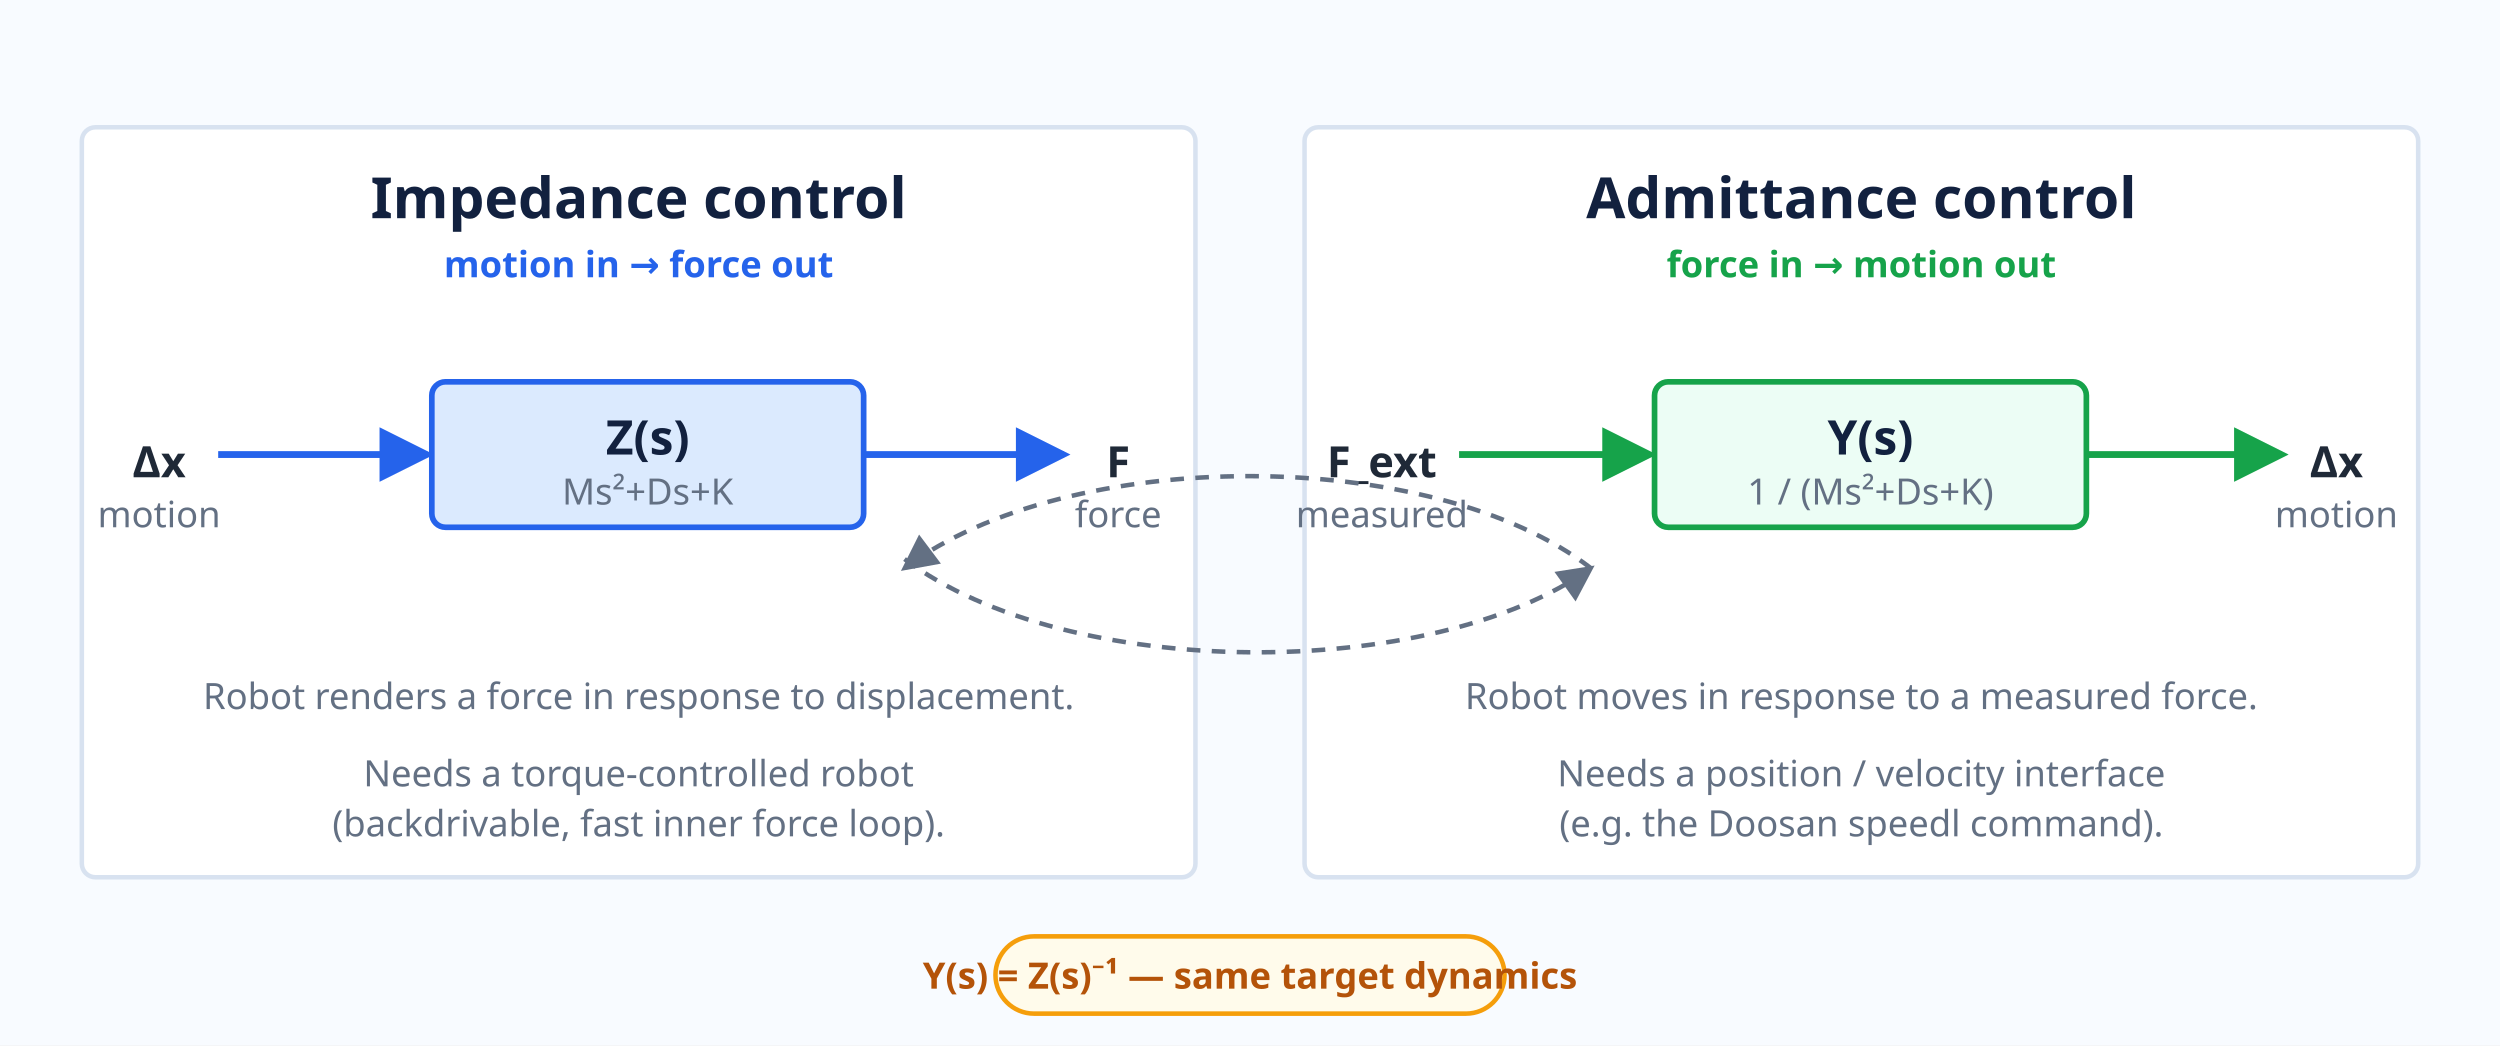
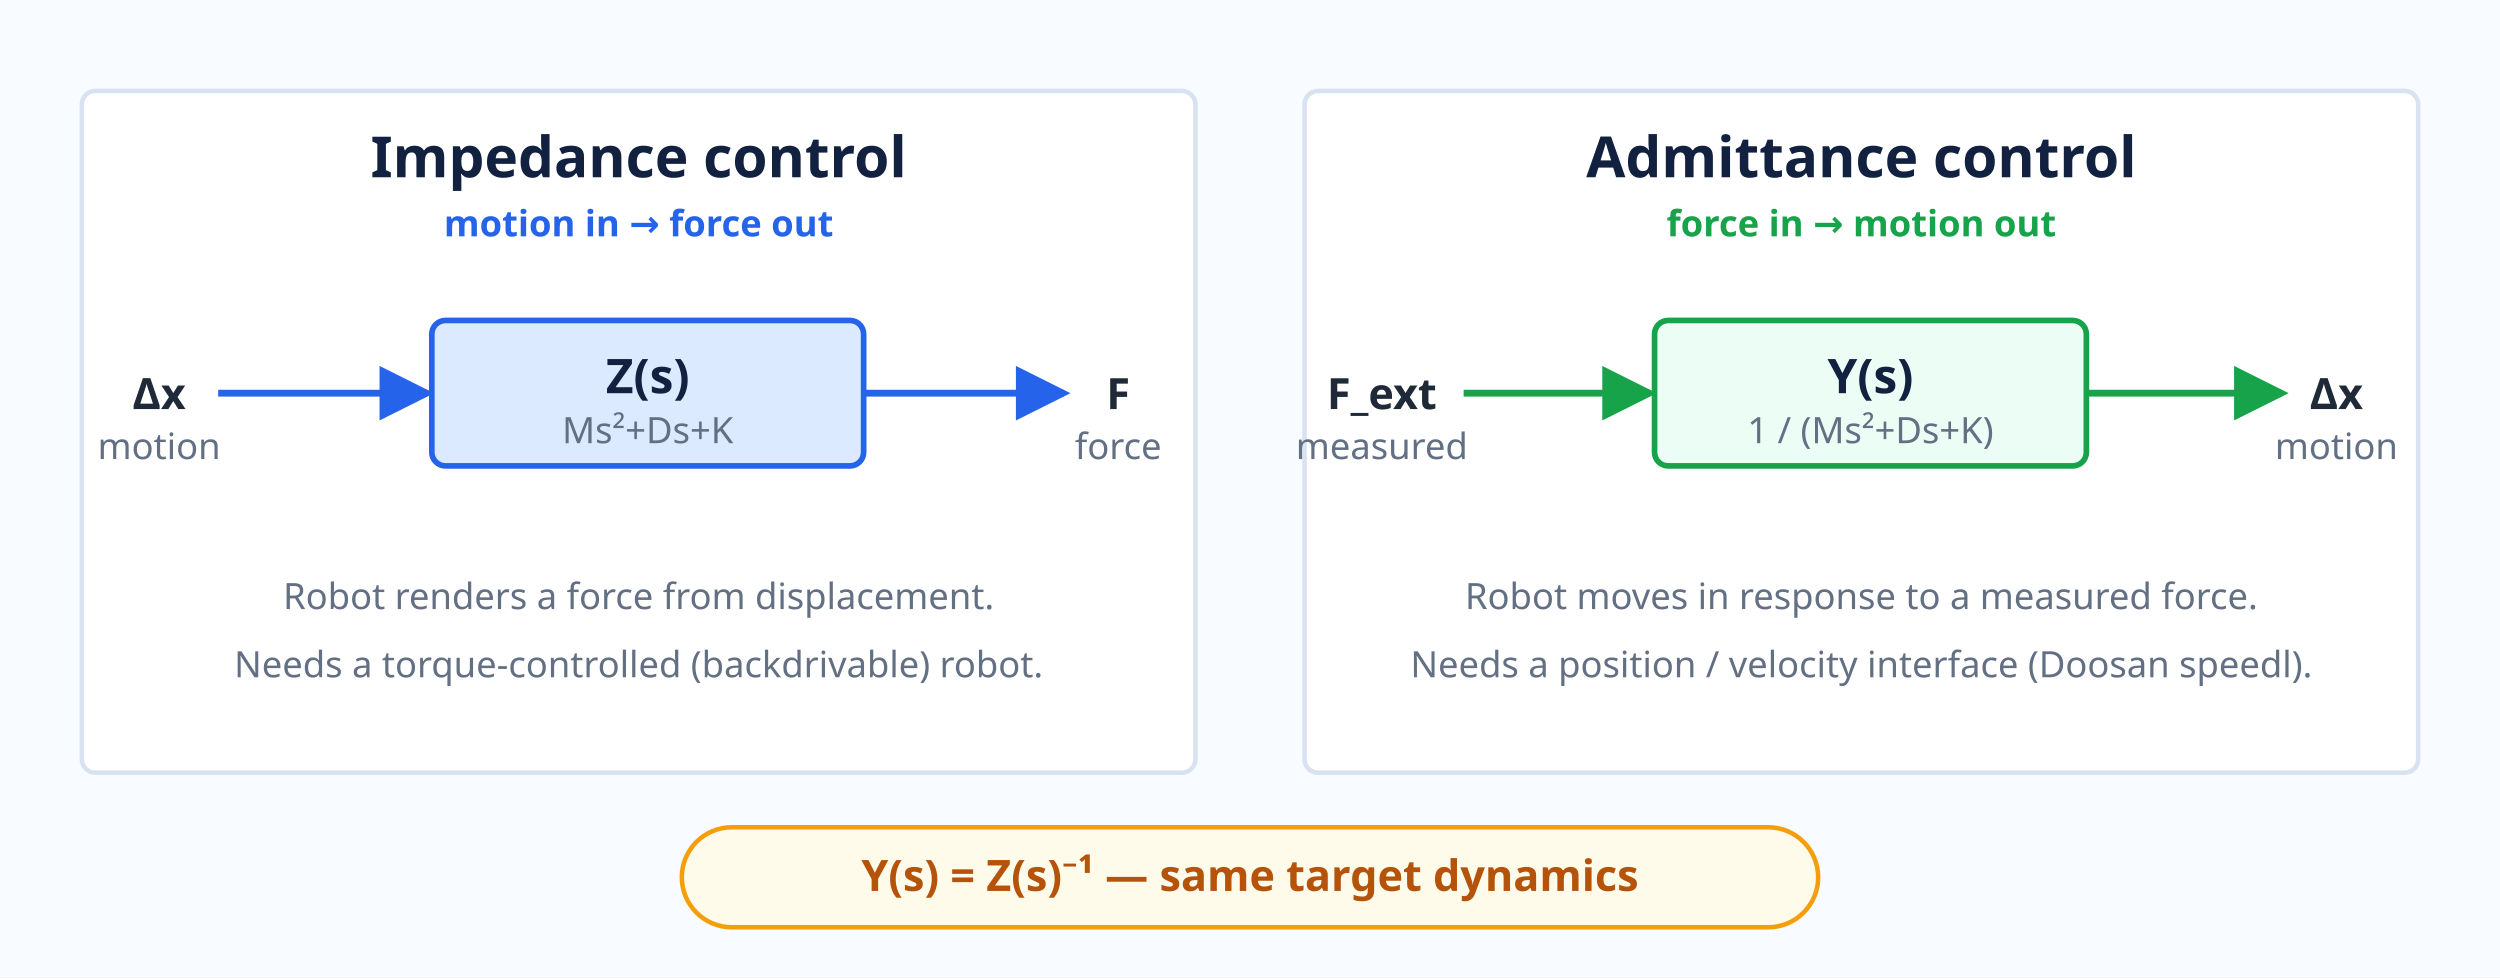
- <svg xmlns="http://www.w3.org/2000/svg" width="1100" height="460" viewBox="0 0 1100 460" role="img" aria-labelledby="title desc">
+ <svg xmlns="http://www.w3.org/2000/svg" width="1100" height="430" viewBox="0 0 1100 430" role="img" aria-labelledby="title desc">
  <defs>
    <marker id="arb" markerWidth="12" markerHeight="12" refX="9" refY="6" orient="auto">
      <path d="M2,2 L10,6 L2,10 Z" fill="#2563eb" />
    </marker>
    <marker id="arg" markerWidth="12" markerHeight="12" refX="9" refY="6" orient="auto">
      <path d="M2,2 L10,6 L2,10 Z" fill="#16a34a" />
-     </marker>
-     <marker id="arc" markerWidth="12" markerHeight="12" refX="9" refY="6" orient="auto">
-       <path d="M2,2 L10,6 L2,10 Z" fill="#637083" />
    </marker>
    <style>
      .bg { fill: #f8fbff; }
      .panel { fill: #ffffff; stroke: #d8e2f0; stroke-width: 2; }
      .blk-b { fill: #dbeafe; stroke: #2563eb; stroke-width: 2.5; }
      .blk-g { fill: #ecfdf5; stroke: #16a34a; stroke-width: 2.5; }
      .ttl { font: 700 25px sans-serif; fill: #12213f; }
      .blab { font: 700 21px sans-serif; fill: #12213f; }
      .io { font: 600 19px sans-serif; fill: #1f2937; }
      .note { font: 500 16px sans-serif; fill: #637083; }
      .wb { stroke: #2563eb; stroke-width: 3; fill: none; marker-end: url(#arb); }
      .wg { stroke: #16a34a; stroke-width: 3; fill: none; marker-end: url(#arg); }
-       .wc { stroke: #637083; stroke-width: 2; fill: none; marker-end: url(#arc); stroke-dasharray: 6 5; }
      .tagb { font: 700 16px sans-serif; fill: #2563eb; }
      .tagg { font: 700 16px sans-serif; fill: #16a34a; }
    </style>
  </defs>
-   <rect class="bg" width="1100" height="460" />
-   <rect class="panel" x="36" y="56" width="490" height="330" rx="6" />
-   <text class="ttl" x="281" y="96" text-anchor="middle">Impedance control</text>
-   <text class="tagb" x="281" y="122" text-anchor="middle">motion in → force out</text>
-   <text class="io" x="70" y="210" text-anchor="middle">Δx</text>
-   <text class="note" x="70" y="232" text-anchor="middle">motion</text>
-   <path class="wb" d="M96 200 L188 200" />
-   <rect class="blk-b" x="190" y="168" width="190" height="64" rx="6" />
-   <text class="blab" x="285" y="200" text-anchor="middle">Z(s)</text>
-   <text class="note" x="285" y="222" text-anchor="middle">Ms²+Ds+K</text>
-   <path class="wb" d="M380 200 L468 200" />
-   <text class="io" x="492" y="210" text-anchor="middle">F</text>
-   <text class="note" x="492" y="232" text-anchor="middle">force</text>
-   <text class="note" x="281" y="312" text-anchor="middle">Robot renders a force in response to displacement.</text>
-   <text class="note" x="281" y="346" text-anchor="middle">Needs a torque-controlled robot</text>
-   <text class="note" x="281" y="368" text-anchor="middle">(backdrivable, fast inner force loop).</text>
-   <rect class="panel" x="574" y="56" width="490" height="330" rx="6" />
-   <text class="ttl" x="819" y="96" text-anchor="middle">Admittance control</text>
-   <text class="tagg" x="819" y="122" text-anchor="middle">force in → motion out</text>
-   <text class="io" x="608" y="210" text-anchor="middle">F_ext</text>
-   <text class="note" x="608" y="232" text-anchor="middle">measured</text>
-   <path class="wg" d="M642 200 L726 200" />
-   <rect class="blk-g" x="728" y="168" width="190" height="64" rx="6" />
-   <text class="blab" x="823" y="200" text-anchor="middle">Y(s)</text>
-   <text class="note" x="823" y="222" text-anchor="middle">1 / (Ms²+Ds+K)</text>
-   <path class="wg" d="M918 200 L1004 200" />
-   <text class="io" x="1028" y="210" text-anchor="middle">Δx</text>
-   <text class="note" x="1028" y="232" text-anchor="middle">motion</text>
-   <text class="note" x="819" y="312" text-anchor="middle">Robot moves in response to a measured force.</text>
-   <text class="note" x="819" y="346" text-anchor="middle">Needs a position / velocity interface</text>
-   <text class="note" x="819" y="368" text-anchor="middle">(e.g. the Doosan speedl command).</text>
-   <path class="wc" d="M398 246 C 470 300, 630 300, 700 250" />
-   <path class="wc" d="M700 250 C 630 196, 470 196, 398 250" />
-   <rect x="438" y="412" width="224" height="34" rx="17" fill="#fffbeb" stroke="#f59e0b" stroke-width="2" />
-   <text x="550" y="435" text-anchor="middle" style="font:700 16px sans-serif; fill:#b45309;">Y(s) = Z(s)⁻¹ — same target dynamics</text>
+   <rect class="bg" width="1100" height="430" />
+   <rect class="panel" x="36" y="40" width="490" height="300" rx="6" />
+   <text class="ttl" x="281" y="78" text-anchor="middle">Impedance control</text>
+   <text class="tagb" x="281" y="104" text-anchor="middle">motion in → force out</text>
+   <text class="io" x="70" y="180" text-anchor="middle">Δx</text>
+   <text class="note" x="70" y="202" text-anchor="middle">motion</text>
+   <path class="wb" d="M96 173 L188 173" />
+   <rect class="blk-b" x="190" y="141" width="190" height="64" rx="6" />
+   <text class="blab" x="285" y="173" text-anchor="middle">Z(s)</text>
+   <text class="note" x="285" y="195" text-anchor="middle">Ms²+Ds+K</text>
+   <path class="wb" d="M380 173 L468 173" />
+   <text class="io" x="492" y="180" text-anchor="middle">F</text>
+   <text class="note" x="492" y="202" text-anchor="middle">force</text>
+   <text class="note" x="281" y="268" text-anchor="middle">Robot renders a force from displacement.</text>
+   <text class="note" x="281" y="298" text-anchor="middle">Needs a torque-controlled (backdrivable) robot.</text>
+   <rect class="panel" x="574" y="40" width="490" height="300" rx="6" />
+   <text class="ttl" x="819" y="78" text-anchor="middle">Admittance control</text>
+   <text class="tagg" x="819" y="104" text-anchor="middle">force in → motion out</text>
+   <text class="io" x="608" y="180" text-anchor="middle">F_ext</text>
+   <text class="note" x="608" y="202" text-anchor="middle">measured</text>
+   <path class="wg" d="M644 173 L726 173" />
+   <rect class="blk-g" x="728" y="141" width="190" height="64" rx="6" />
+   <text class="blab" x="823" y="173" text-anchor="middle">Y(s)</text>
+   <text class="note" x="823" y="195" text-anchor="middle">1 / (Ms²+Ds+K)</text>
+   <path class="wg" d="M918 173 L1004 173" />
+   <text class="io" x="1028" y="180" text-anchor="middle">Δx</text>
+   <text class="note" x="1028" y="202" text-anchor="middle">motion</text>
+   <text class="note" x="819" y="268" text-anchor="middle">Robot moves in response to a measured force.</text>
+   <text class="note" x="819" y="298" text-anchor="middle">Needs a position / velocity interface (Doosan speedl).</text>
+   <rect x="300" y="364" width="500" height="44" rx="22" fill="#fffbeb" stroke="#f59e0b" stroke-width="2" />
+   <text x="550" y="392" text-anchor="middle" style="font:700 19px sans-serif; fill:#b45309;">Y(s) = Z(s)⁻¹  —  same target dynamics</text>
</svg>
